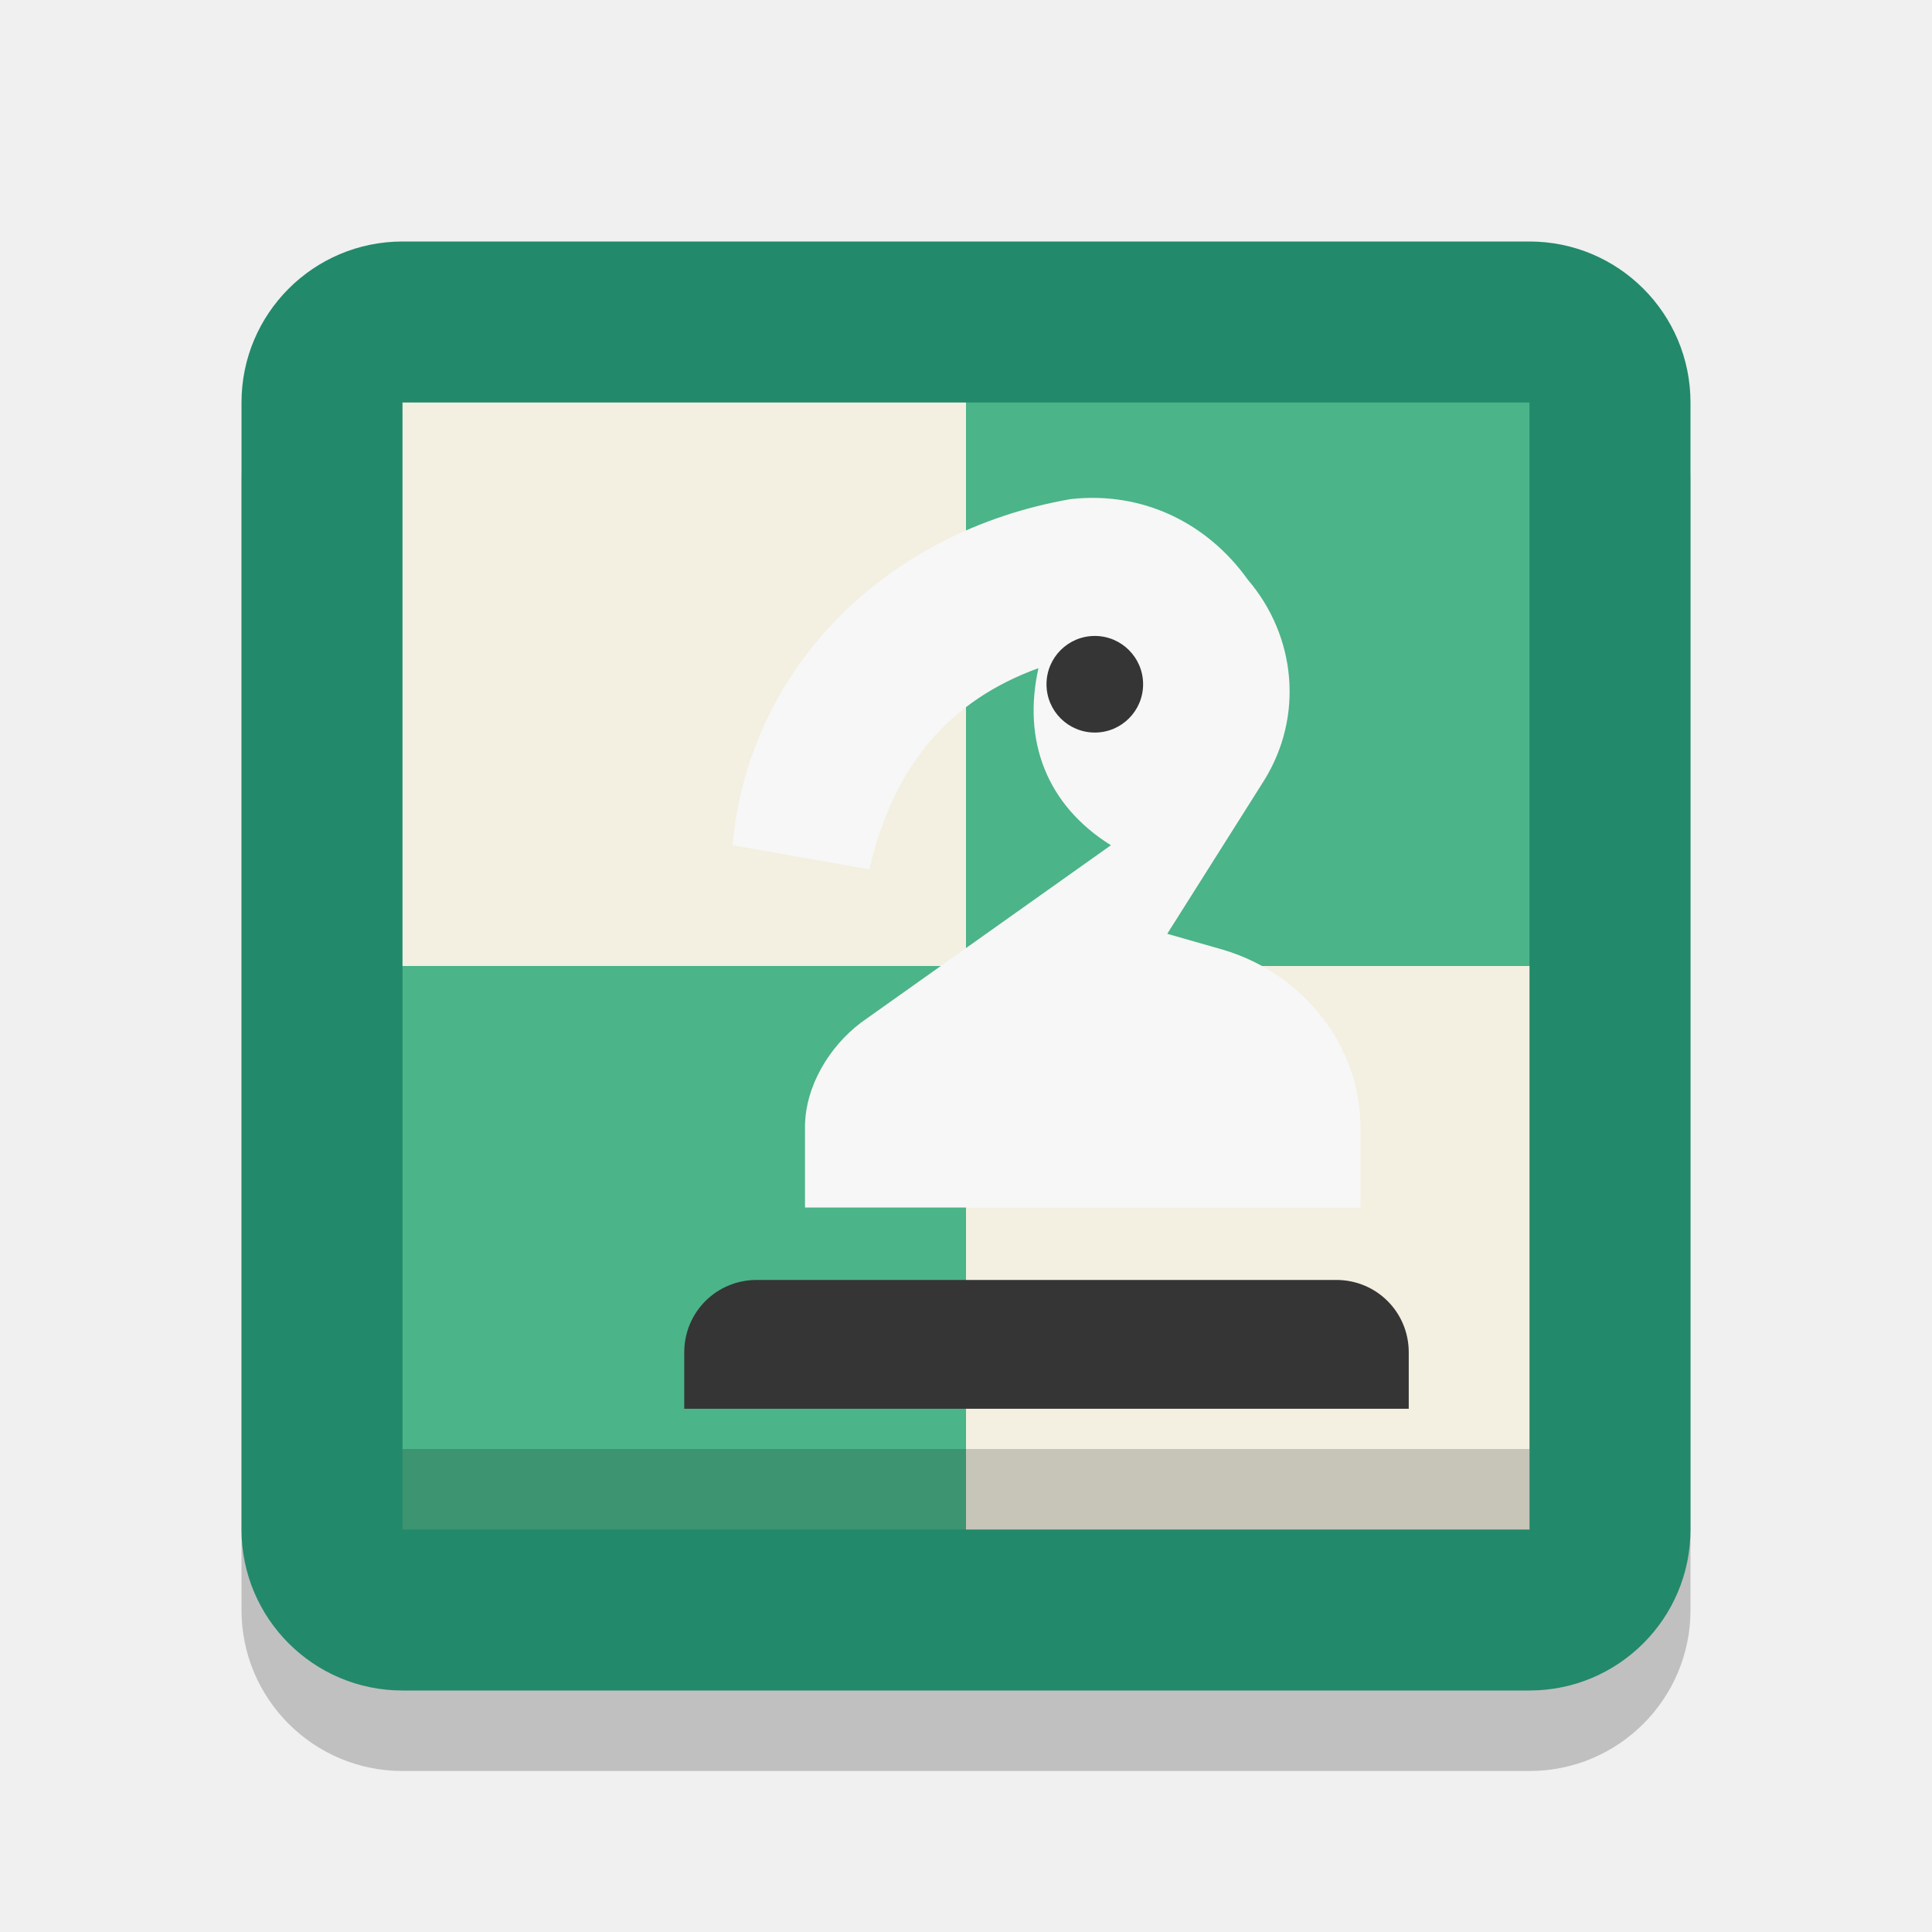
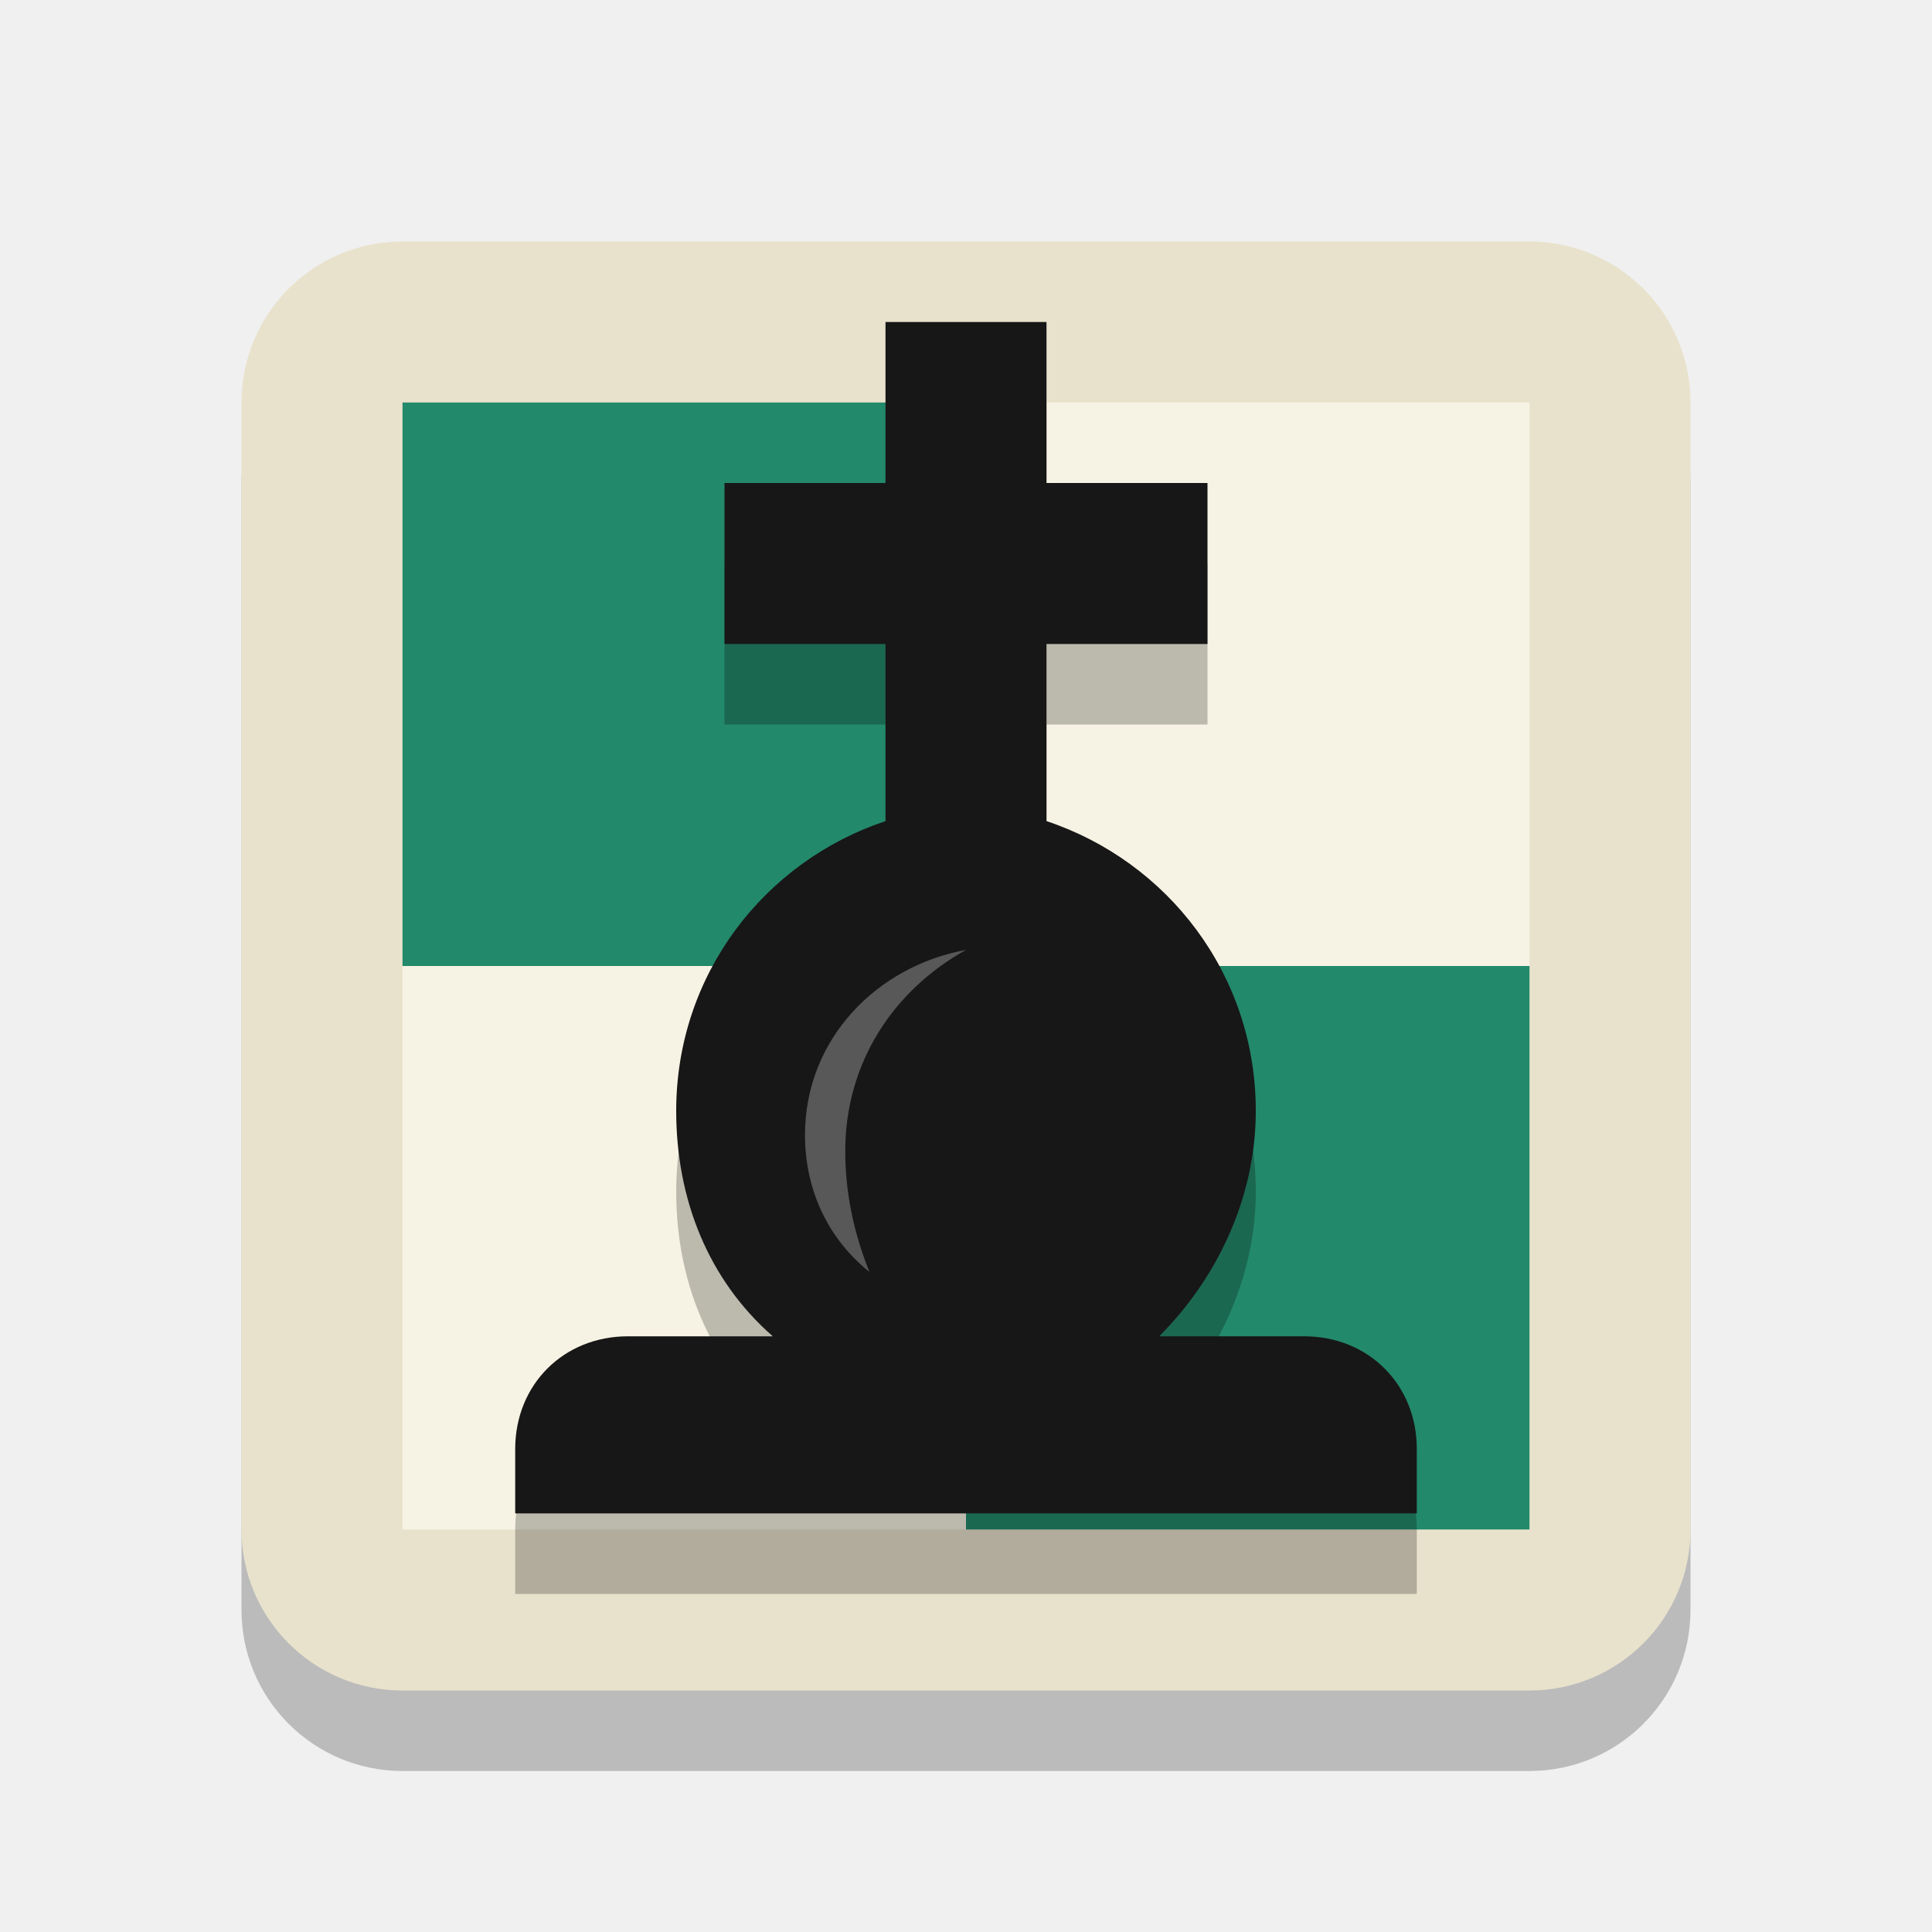
<svg xmlns="http://www.w3.org/2000/svg" width="24" height="24" version="1.1" viewBox="0 0 24 24">
-   <rect style="opacity:.2" width="18" height="18" x="3" y="4" rx="2" />
-   <rect style="fill:#23896b" width="18" height="18" x="3" y="3" rx="2" />
-   <path style="fill:#f3efe1" d="M5 5h7v7H5zm7 7h7v7h-7z" />
-   <path style="fill:#4bb489" d="M12 5h7v7h-7zM5 12h7v7H5z" />
-   <path style="opacity:.18" d="M5 18h14v1H5z" />
-   <path style="fill:#f7f7f7" d="M13.3 6.2c-2.3.4-4 2.1-4.2 4.3l1.7.3c.3-1.3 1-2.1 2.1-2.5-.2.9.1 1.7.9 2.2l-3.1 2.2c-.4.3-.7.8-.7 1.3v1h6.9v-1c0-1-.7-1.9-1.7-2.2l-.7-.2 1.2-1.9c.5-.8.4-1.8-.2-2.5-.5-.7-1.3-1.1-2.2-1z" />
-   <path style="fill:#353535" d="M13.6 7.9a.6.6 0 1 0 0 1.2.6.6 0 0 0 0-1.2m-4.2 8h7.2c.5 0 .9.4.9.9v.7H8.5v-.7c0-.5.4-.9.9-.9" />
+   <rect width="18" height="18" x="3" y="4" rx="2" opacity=".22" />
+   <rect width="18" height="18" x="3" y="3" rx="2" fill="#e8e2cc" />
+   <path fill="#23896b" d="M5 5h7v7H5zm7 7h7v7h-7z" />
+   <path fill="#f7f3e4" d="M12 5h7v7h-7zM5 12h7v7H5z" />
+   <path class="chess-piece chess-king-shadow" fill="#000" opacity=".24" d="M11 5h2v2h2v2h-2v2.2c1.5.5 2.6 1.9 2.6 3.6 0 1.1-.5 2.1-1.2 2.8h1.8c.8 0 1.4.6 1.4 1.4v.8H6.4V19c0-.8.6-1.4 1.4-1.4h1.8c-.8-.7-1.2-1.7-1.2-2.8 0-1.7 1.1-3.1 2.6-3.6V9H9V7h2z" />
+   <path class="chess-piece chess-king" fill="#171717" d="M11 4h2v2h2v2h-2v2.2c1.5.5 2.6 1.9 2.6 3.6 0 1.1-.5 2.1-1.2 2.8h1.8c.8 0 1.4.6 1.4 1.4v.8H6.4V18c0-.8.6-1.4 1.4-1.4h1.8c-.8-.7-1.2-1.7-1.2-2.8 0-1.7 1.1-3.1 2.6-3.6V8H9V6h2z" />
+   <path fill="#fff" opacity=".28" d="M12 11.8c-1.1.2-2 1.1-2 2.3 0 .7.3 1.3.8 1.7-.2-.5-.3-1-.3-1.5 0-1.1.6-2 1.5-2.5z" />
</svg>
